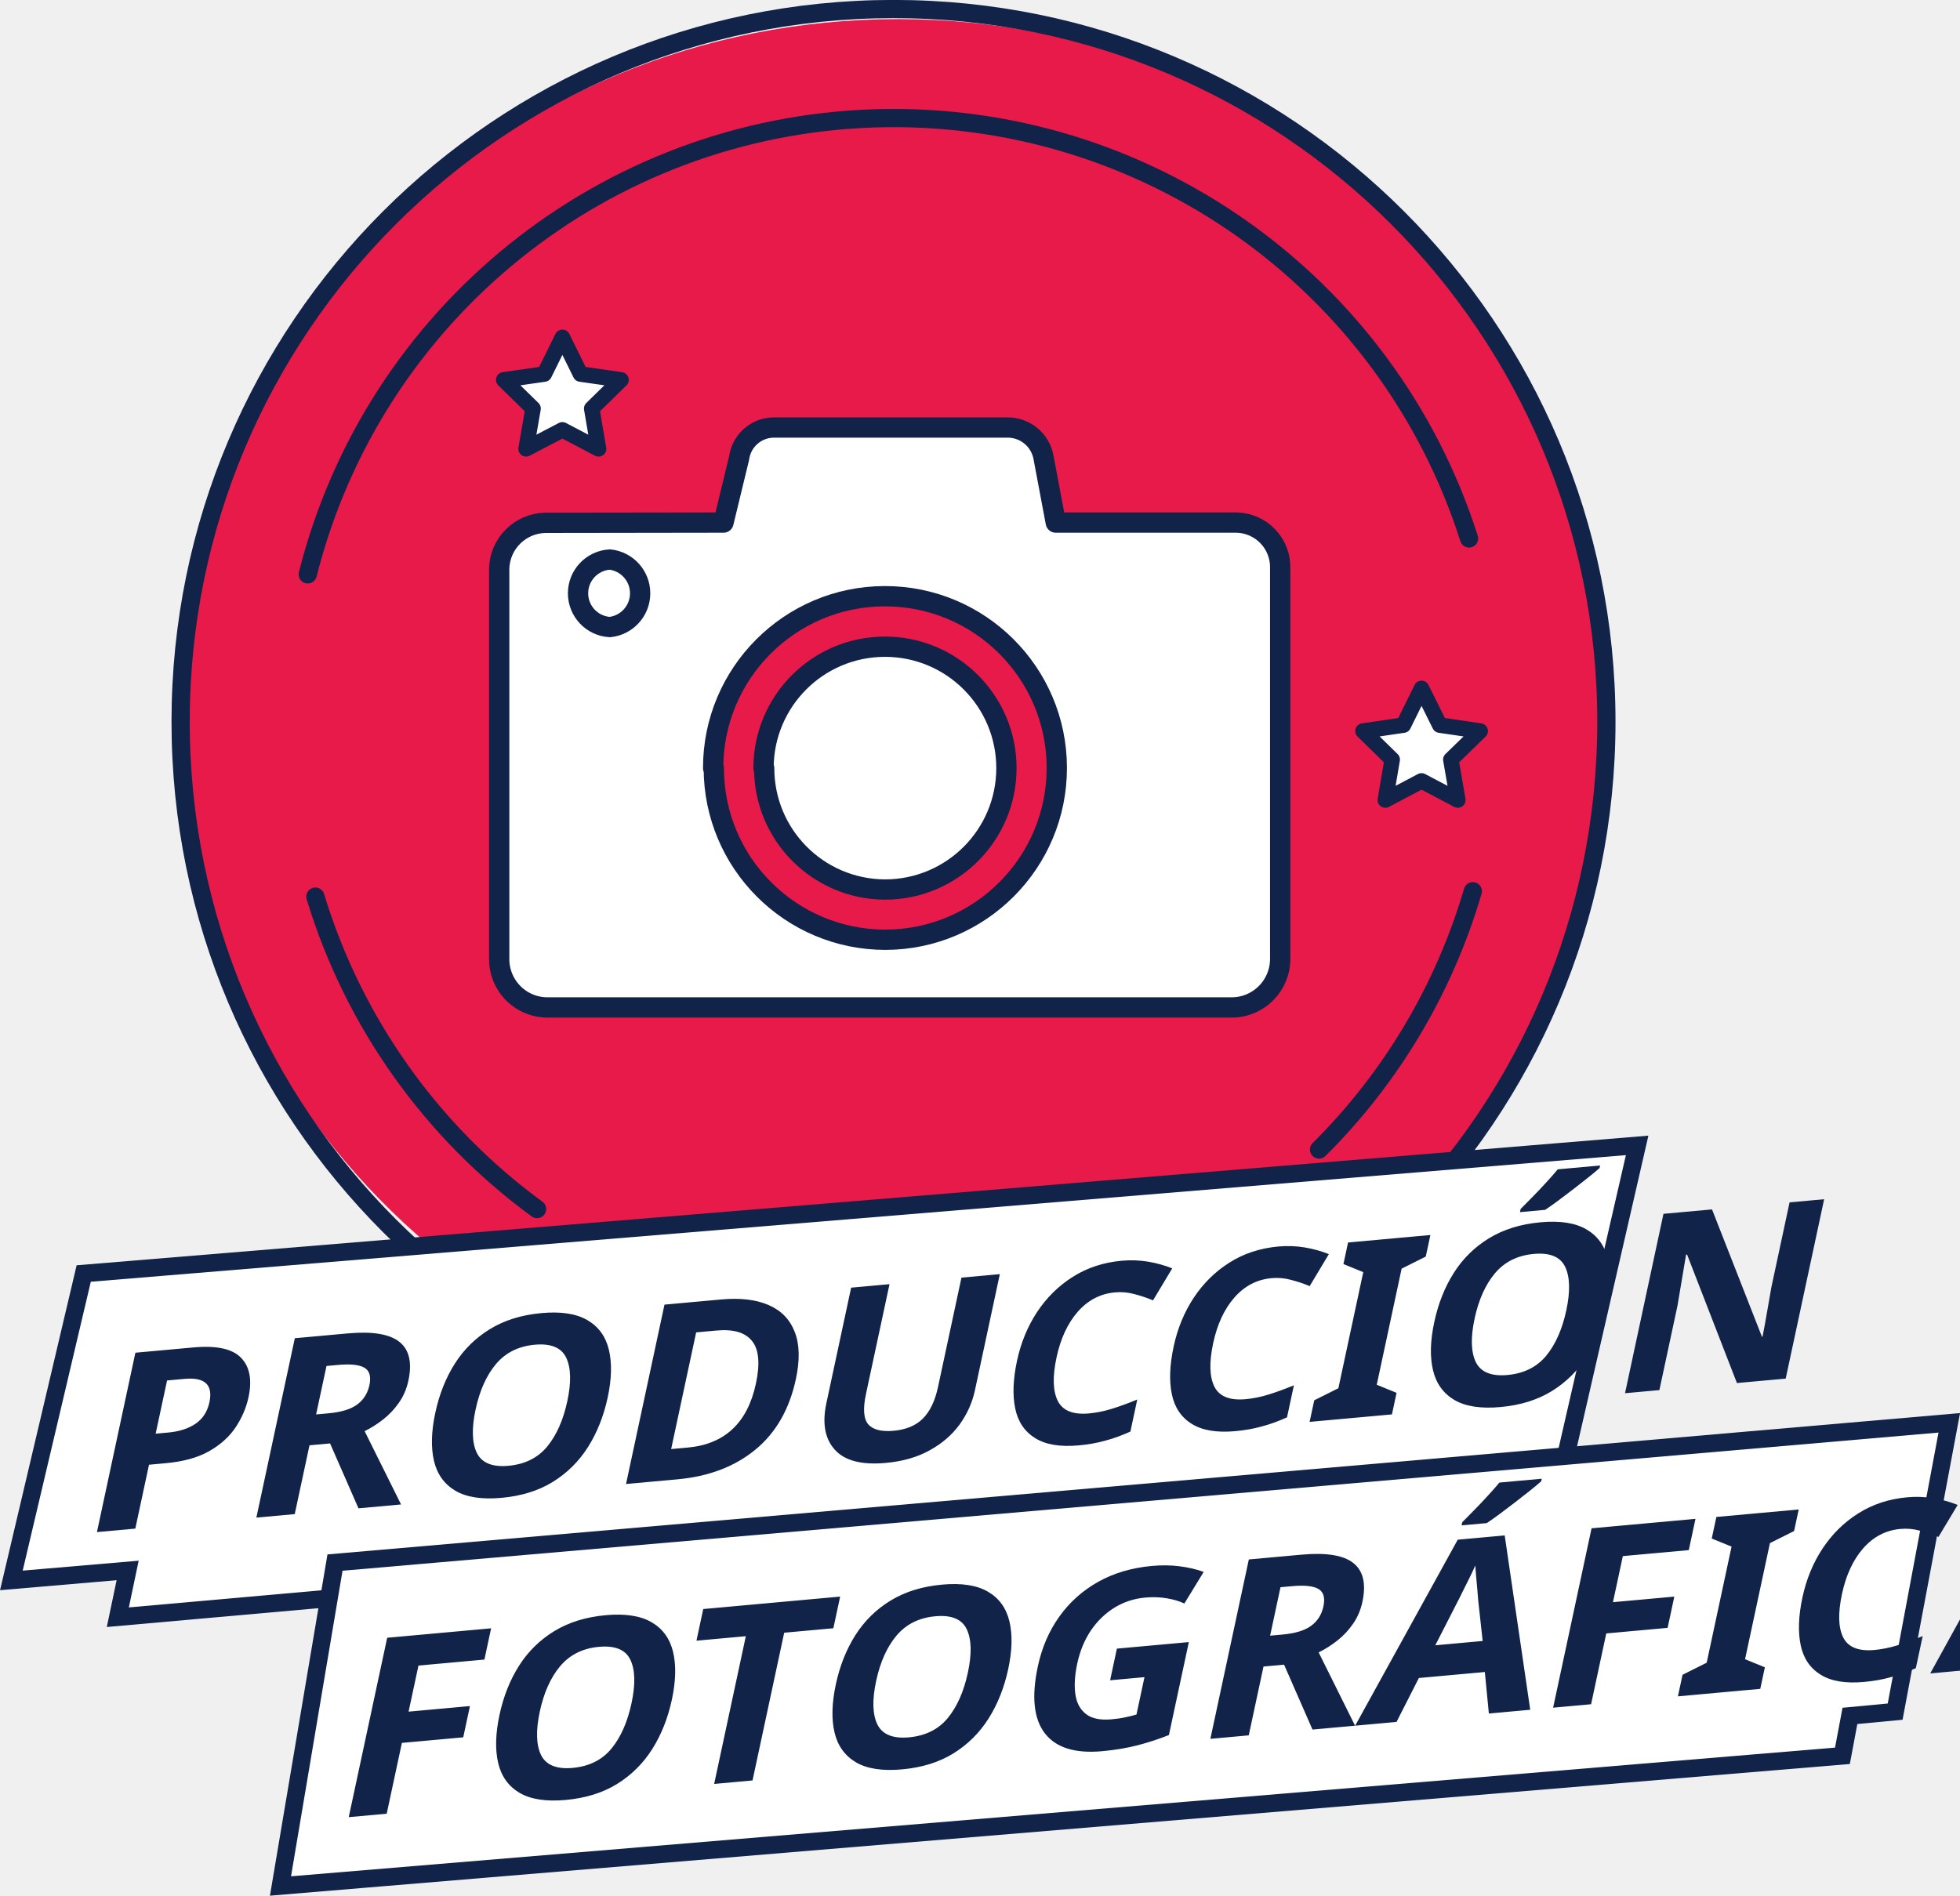
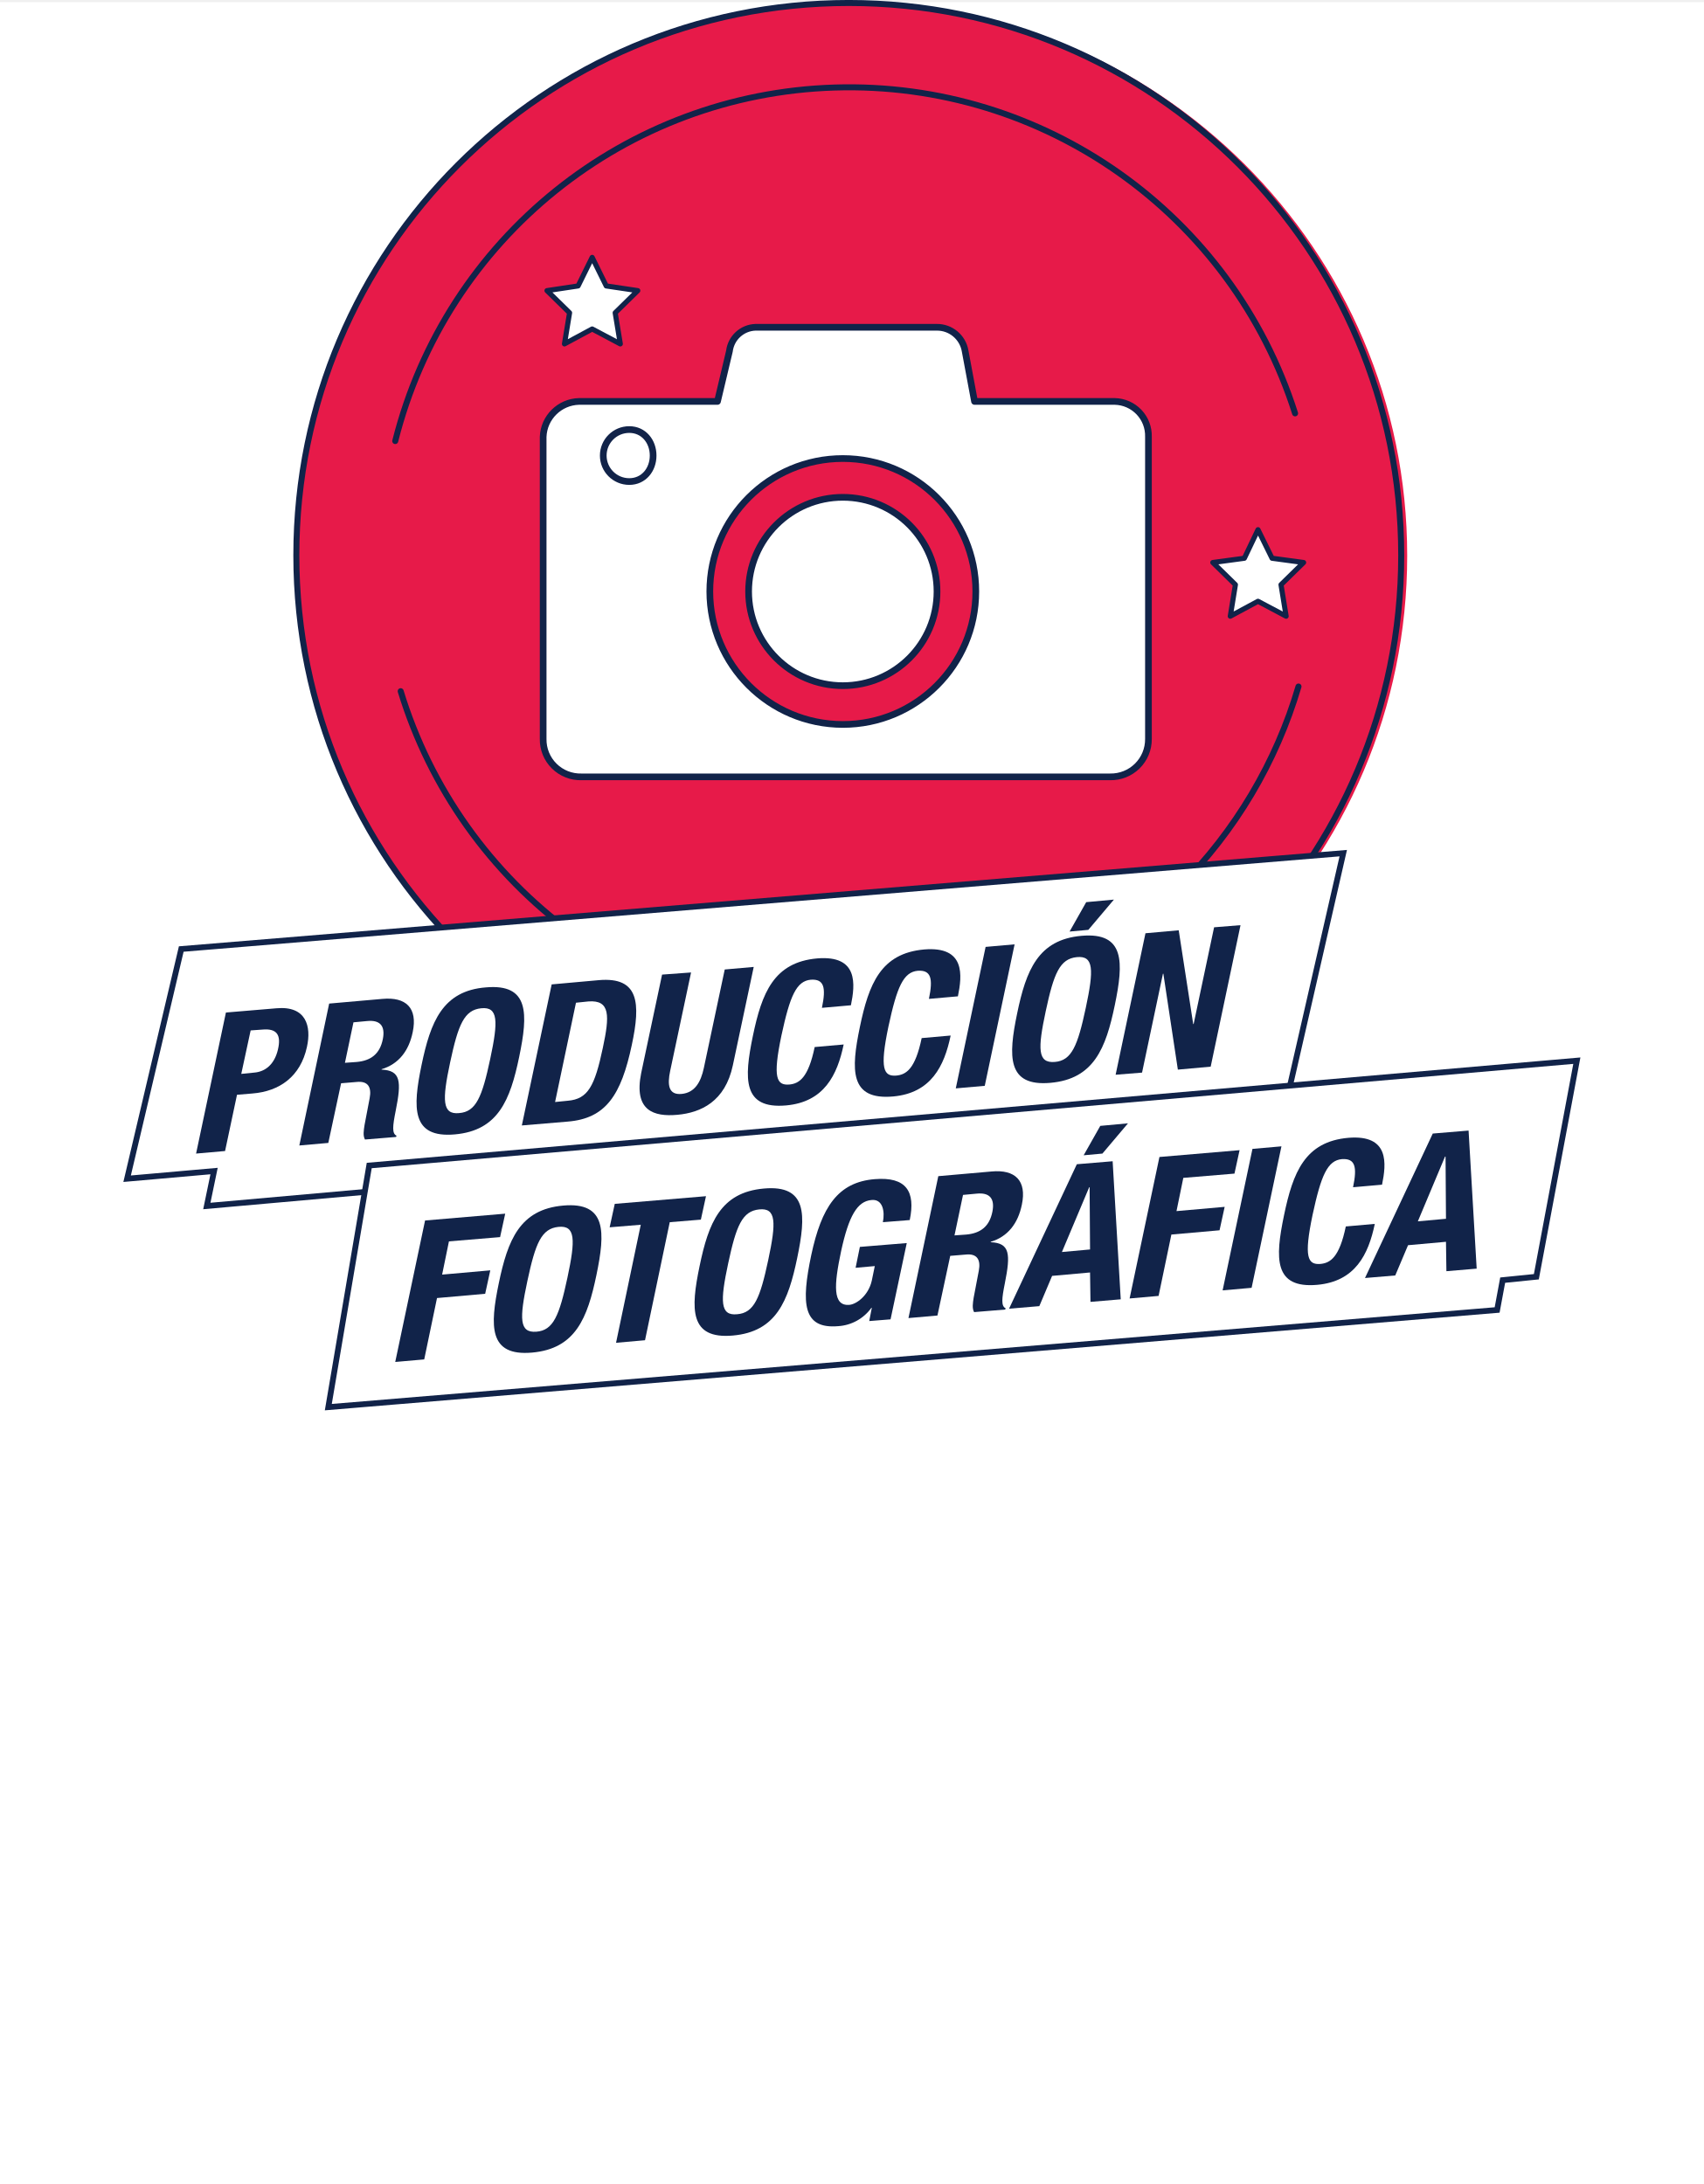
- <svg xmlns="http://www.w3.org/2000/svg" viewBox="0 0 151.71 146.77">
+ <svg xmlns="http://www.w3.org/2000/svg" viewBox="0 0 399.74 512.5">
  <defs>
-     <style>.cls-1{fill:#e71a49;}.cls-2,.cls-4,.cls-6{fill:#fff;}.cls-2,.cls-3,.cls-4,.cls-5,.cls-6{stroke:#112349;}.cls-2,.cls-3,.cls-4{stroke-linecap:round;stroke-linejoin:round;}.cls-2{stroke-width:1.2px;}.cls-3,.cls-5{fill:none;}.cls-3{stroke-width:1.41px;}.cls-4,.cls-5{stroke-width:1.57px;fill-rule:evenodd;}.cls-5,.cls-6{stroke-miterlimit:10;}.cls-6{stroke-width:1.36px;}.cls-7{font-size:19.85px;fill:#112349;font-family:Helvetica-CondensedBold, Helvetica-Condensed;font-weight:700;letter-spacing:0em;}</style>
+     <style>.cls-1,.cls-3,.cls-5,.cls-7{fill:#fff;}.cls-2{fill:#e71a49;}.cls-3,.cls-4,.cls-5,.cls-6,.cls-7{stroke:#112349;}.cls-3,.cls-4,.cls-5{stroke-linecap:round;stroke-linejoin:round;}.cls-3{stroke-width:1.2px;}.cls-4,.cls-6{fill:none;}.cls-4{stroke-width:1.41px;}.cls-5,.cls-6{stroke-width:1.57px;}.cls-6,.cls-7{stroke-miterlimit:10;}.cls-7{stroke-width:1.36px;}.cls-8{fill:#112349;}</style>
  </defs>
  <g id="Capa_2" data-name="Capa 2">
-     <g id="Prod._Multimedial" data-name="Prod. Multimedial">
-       <ellipse class="cls-1" cx="69.5" cy="55.54" rx="55.44" ry="54.06" />
-       <polygon class="cls-2" points="110.03 53.3 111.44 56.14 114.57 56.6 112.3 58.81 112.84 61.94 110.03 60.46 107.23 61.94 107.76 58.81 105.5 56.6 108.63 56.14 110.03 53.3" />
-       <circle class="cls-3" cx="69.16" cy="55.88" r="55.18" />
-       <path class="cls-3" d="M41.57,93.61A46.84,46.84,0,0,1,24.41,69.42" />
-       <path class="cls-3" d="M114,69a46.73,46.73,0,0,1-11.9,20" />
-       <path class="cls-3" d="M23.82,44.47a46.76,46.76,0,0,1,89.89-2.78" />
-       <polygon class="cls-2" points="43.53 26.12 44.93 28.96 48.07 29.41 45.8 31.63 46.33 34.75 43.53 33.28 40.72 34.75 41.26 31.63 38.99 29.41 42.13 28.96 43.53 26.12" />
-       <path class="cls-4" d="M42.2,40.48A3.64,3.64,0,0,0,38.64,44V74.21A3.74,3.74,0,0,0,42.47,78H95.26a3.76,3.76,0,0,0,3.83-3.78V44a3.45,3.45,0,0,0-3.37-3.54h-14l-.94-5a2.82,2.82,0,0,0-2.85-2.36H59.82a2.73,2.73,0,0,0-2.61,2.36l-1.21,5Zm13,19A13.3,13.3,0,1,1,68.54,72.76,13.29,13.29,0,0,1,55.25,59.47Zm3.9,0a9.4,9.4,0,1,1,9.39,9.39A9.39,9.39,0,0,1,59.15,59.47Z" />
-       <path class="cls-5" d="M47.2,43.32a2.63,2.63,0,0,1,0,5.23,2.62,2.62,0,0,1,0-5.23Z" />
-       <polygon class="cls-6" points="126.72 88.68 6.48 98.6 0.88 122.36 9.88 121.59 9.12 125.21 120.61 115.29 126.72 88.68" />
-       <text class="cls-7" transform="matrix(0.99, -0.09, -0.21, 0.98, 5.74, 118.78)">PRODUCCIÓN</text>
-       <polygon class="cls-6" points="150.88 110.16 25.93 120.98 21.71 146.02 142.61 135.94 143.19 132.85 146.69 132.52 150.88 110.16" />
-       <text class="cls-7" transform="matrix(0.99, -0.09, -0.21, 0.98, 25.23, 140.85)">FOTOGRÁFICA</text>
+     <g id="Layer_1" data-name="Layer 1">
+       <rect class="cls-1" y="0.5" width="399.74" height="512" />
+       <ellipse class="cls-2" cx="199.92" cy="130.4" rx="130.2" ry="129.9" />
+       <polygon class="cls-3" points="295.12 124.3 298.42 131 305.82 132 300.52 137.2 301.72 144.6 295.12 141.1 288.62 144.6 289.82 137.2 284.52 132 291.92 131 295.12 124.3" />
+       <circle class="cls-4" cx="199.12" cy="130.3" r="129.6" />
+       <path class="cls-4" d="M134.32,219A110.23,110.23,0,0,1,94,162.2" />
+       <path class="cls-4" d="M304.62,161.1a110.68,110.68,0,0,1-27.9,47" />
+       <path class="cls-4" d="M92.72,103.5A109.79,109.79,0,0,1,303.82,97" />
+       <polygon class="cls-3" points="138.92 60.4 142.22 67.1 149.62 68.2 144.32 73.4 145.52 80.7 138.92 77.2 132.42 80.7 133.62 73.4 128.32 68.2 135.62 67.1 138.92 60.4" />
+       <path class="cls-5" d="M135.82,94.2a8.64,8.64,0,0,0-8.4,8.3v70.9a8.76,8.76,0,0,0,9,8.9h124a8.82,8.82,0,0,0,9-8.9V102.5a8.07,8.07,0,0,0-7.9-8.3h-32.9l-2.2-11.8a6.68,6.68,0,0,0-6.7-5.6h-42.5a6.38,6.38,0,0,0-6.1,5.6l-2.8,11.8Zm30.7,44.6a31.2,31.2,0,1,1,31.2,31.2A31.24,31.24,0,0,1,166.52,138.8Zm9.1,0a22.1,22.1,0,1,1,22.1,22.1A22.11,22.11,0,0,1,175.62,138.8Z" />
+       <path class="cls-6" d="M147.62,100.8c3.4,0,5.6,2.8,5.6,6.1s-2.2,6.1-5.6,6.1a6.1,6.1,0,1,1,0-12.2Z" />
+       <polygon class="cls-7" points="315.12 200.2 42.52 222.7 29.82 276.6 50.22 274.8 48.52 283 301.32 260.5 315.12 200.2" />
+       <path class="cls-8" d="M53,237.6l11.9-1c6.9-.6,8.2,4.2,7.1,9.1-1.5,6.9-6.4,10.4-12.8,10.9l-3.6.3-2.8,13.2-6.8.6Zm3.6,14.4,3-.3c2.7-.2,4.8-2,5.6-5.4s-.2-5-3.6-4.7l-2.8.2Z" />
+       <path class="cls-8" d="M77.22,235.5l12.5-1.1c5.5-.5,8.3,2.1,7.1,7.8-.9,4.4-3.3,7.5-7.3,8.7v.1c4.5.2,4.7,2.7,3.3,9.7-.7,3.5-.9,5.3.2,5.8l-.1.3-7.3.6c-.5-.9-.3-2.1-.1-3.4l1.2-6.3c.5-2.6-.4-4.1-3.1-3.8l-3.6.3-3,14-6.8.6Zm3.7,13.9,2.8-.2c3.2-.3,5.4-1.8,6.1-5.4.6-3.1-.7-4.5-3.7-4.2l-3.2.3Z" />
+       <path class="cls-8" d="M114,231.7c10.2-.9,9.9,6.2,7.8,16.3s-4.9,17.3-15.1,18.2-9.9-6.2-7.8-16.3S103.82,232.5,114,231.7Zm-6.3,29.5c4-.3,5.4-3.8,7.3-12.7s1.9-12.3-2.1-11.9-5.4,3.8-7.3,12.7S103.72,261.6,107.72,261.2Z" />
+       <path class="cls-8" d="M129.42,231l11.1-1c9.4-.8,9.8,5.4,7.7,15.2-2.5,11.8-6.1,17.3-15.1,18l-10.7.9Zm.8,27.6,3-.3c4.7-.4,6.3-3.4,8.2-12.4,1.6-7.5,1.8-11.3-3.4-10.9l-2.9.3Z" />
+       <path class="cls-8" d="M162.12,228.2l-4.9,23.1c-.7,3.3-.4,5.7,2.7,5.4s4.5-2.8,5.2-6.1l4.9-23.1,6.8-.6-4.9,23.1c-1.8,8.5-7.5,11.1-13,11.6s-10.3-.9-8.5-9.8l4.9-23.1Z" />
+       <path class="cls-8" d="M192.82,236.5c1-4.8.5-6.8-2.6-6.6-3.4.3-4.9,3.8-6.9,13.1-2.1,10-1.1,11.7,1.8,11.5,2.4-.2,4.5-1.6,6-8.8l6.8-.6c-1.5,7.2-4.6,13.5-13.5,14.3-10.2.9-9.9-6.2-7.8-16.3s4.9-17.3,15.1-18.2c9.7-.8,8.9,6.1,7.9,11Z" />
+       <path class="cls-8" d="M217.92,234.4c1-4.8.5-6.8-2.6-6.6-3.4.3-4.9,3.8-6.9,13.1-2.1,10-1.1,11.7,1.8,11.5,2.4-.2,4.5-1.6,6-8.8l6.8-.6c-1.5,7.2-4.6,13.5-13.5,14.3-10.2.9-9.9-6.2-7.8-16.3s4.9-17.3,15.1-18.2c9.7-.8,8.9,6.1,7.9,11Z" />
+       <path class="cls-8" d="M224.22,255.4l7-33.2,6.8-.6-7,33.2Z" />
+       <path class="cls-8" d="M253.72,219.6c10.2-.9,9.9,6.2,7.8,16.3s-4.9,17.3-15.1,18.2-9.9-6.2-7.8-16.3S243.52,220.5,253.72,219.6Zm-6.3,29.6c4-.3,5.4-3.8,7.3-12.7s1.9-12.3-2.1-11.9-5.4,3.8-7.3,12.7S243.42,249.5,247.42,249.2Zm7.4-37.5,6.5-.6-6,7.1-4.4.4Z" />
+       <path class="cls-8" d="M276.52,218.3l3.4,22h.1l4.8-22.7,6.2-.5-7,33.2-7.7.7-3.4-22.5h-.1l-4.9,23.2-6.2.5,7-33.2Z" />
+       <polygon class="cls-7" points="369.92 248.9 86.62 273.5 77.02 330.2 351.22 307.4 352.52 300.4 360.42 299.6 369.92 248.9" />
+       <path class="cls-8" d="M99.72,286.4l18.8-1.6-1.2,5.5-12,1-1.6,7.8,11.3-1-1.2,5.5-11.3,1-3,14.4-6.8.6Z" />
+       <path class="cls-8" d="M132.12,282.9c10.2-.9,9.9,6.2,7.8,16.3s-4.9,17.3-15.1,18.2-9.9-6.2-7.8-16.3S121.92,283.8,132.12,282.9Zm-6.3,29.6c4-.3,5.4-3.8,7.3-12.7s1.9-12.3-2.1-11.9-5.4,3.8-7.3,12.7S121.82,312.8,125.82,312.5Z" />
+       <path class="cls-8" d="M165.62,280.7l-1.2,5.5-7.3.6-5.8,27.7-6.8.6,5.8-27.7-7.3.6,1.2-5.5Z" />
+       <path class="cls-8" d="M179.22,278.9c10.2-.9,9.9,6.2,7.8,16.3s-4.9,17.3-15.1,18.2-9.9-6.2-7.8-16.3S169,279.8,179.22,278.9Zm-6.3,29.5c4-.3,5.4-3.8,7.3-12.7s1.9-12.3-2.1-11.9-5.4,3.8-7.3,12.7S168.92,308.8,172.92,308.4Z" />
+       <path class="cls-8" d="M207.12,286.8c.5-2.5,0-5.5-2.7-5.2-3.3.3-5.3,3.7-7.1,12-1.7,8-2,12.9,1.9,12.6,1.6-.1,4.5-2.1,5.3-5.7l.7-3.4-4.5.4,1-4.9,11-.9-3.8,17.9-5,.4.6-3.1h-.1a10.39,10.39,0,0,1-7.8,4.3c-8.3.7-8.7-5.3-6.3-16.7,2.4-11.2,6.2-17.1,14.9-17.8,7.4-.6,9.6,2.9,8.2,9.6Z" />
+       <path class="cls-8" d="M220.12,276l12.5-1.1c5.5-.5,8.3,2.1,7.1,7.8-.9,4.4-3.3,7.5-7.3,8.7v.1c4.5.2,4.7,2.7,3.3,9.7-.7,3.5-.9,5.3.2,5.8l-.1.3-7.3.6c-.5-.9-.3-2.1-.1-3.4l1.2-6.3c.5-2.6-.4-4.1-3.1-3.8l-3.6.3-3,14-6.8.6Zm3.8,13.9,2.8-.2c3.2-.3,5.4-1.8,6.1-5.4.6-3.1-.7-4.5-3.7-4.2l-3.2.3Z" />
+       <path class="cls-8" d="M252.62,273.2l8.4-.7,1.9,32.4-7.1.6-.1-6.9-8.9.8-3,7.1-7.1.6Zm-3.5,20.6,6.6-.6-.1-14.6h-.1Zm9-29.6,6.5-.6-6,7.1-4.4.4Z" />
+       <path class="cls-8" d="M272,271.5l18.8-1.6-1.2,5.5-12,1-1.6,7.8,11.3-1-1.2,5.5-11.3,1-3,14.4-6.8.6Z" />
+       <path class="cls-8" d="M286.82,302.8l7-33.2,6.8-.6-7,33.2Z" />
+       <path class="cls-8" d="M317.42,278.6c1-4.8.5-6.8-2.6-6.6-3.4.3-4.9,3.8-6.9,13.1-2.1,10-1.1,11.7,1.8,11.5,2.4-.2,4.5-1.6,6-8.8l6.8-.6c-1.5,7.2-4.6,13.5-13.5,14.3-10.2.9-9.9-6.2-7.8-16.3s4.9-17.3,15.1-18.2c9.7-.8,8.9,6.1,7.9,11Z" />
+       <path class="cls-8" d="M336.12,266l8.4-.7,1.9,32.4-7.1.6-.1-6.9-8.9.8-3,7.1-7.1.6Zm-3.5,20.6,6.6-.6-.1-14.6H339Z" />
    </g>
  </g>
</svg>
